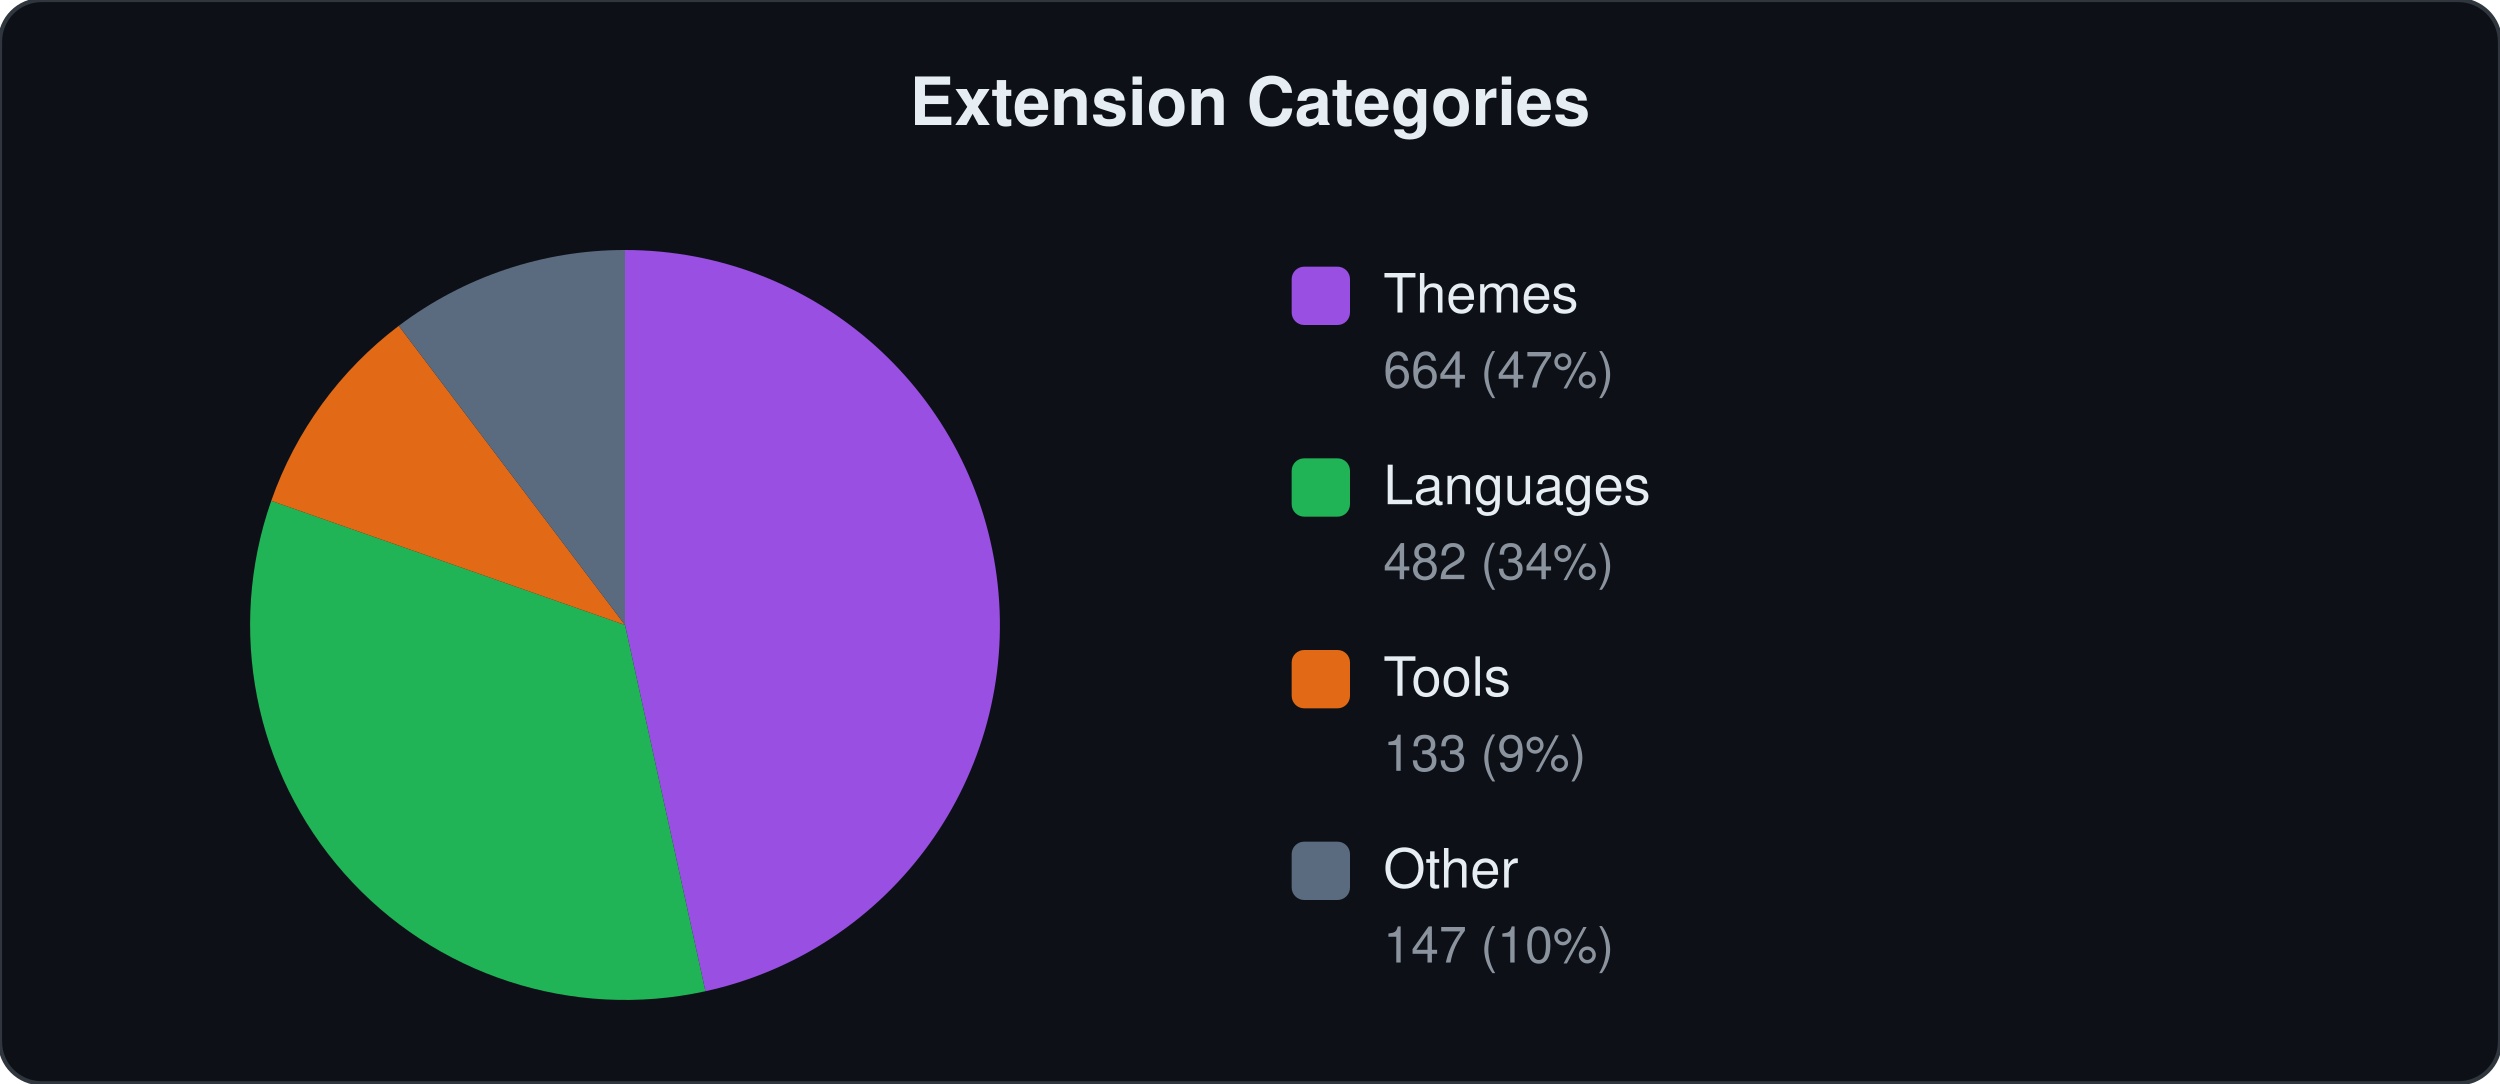
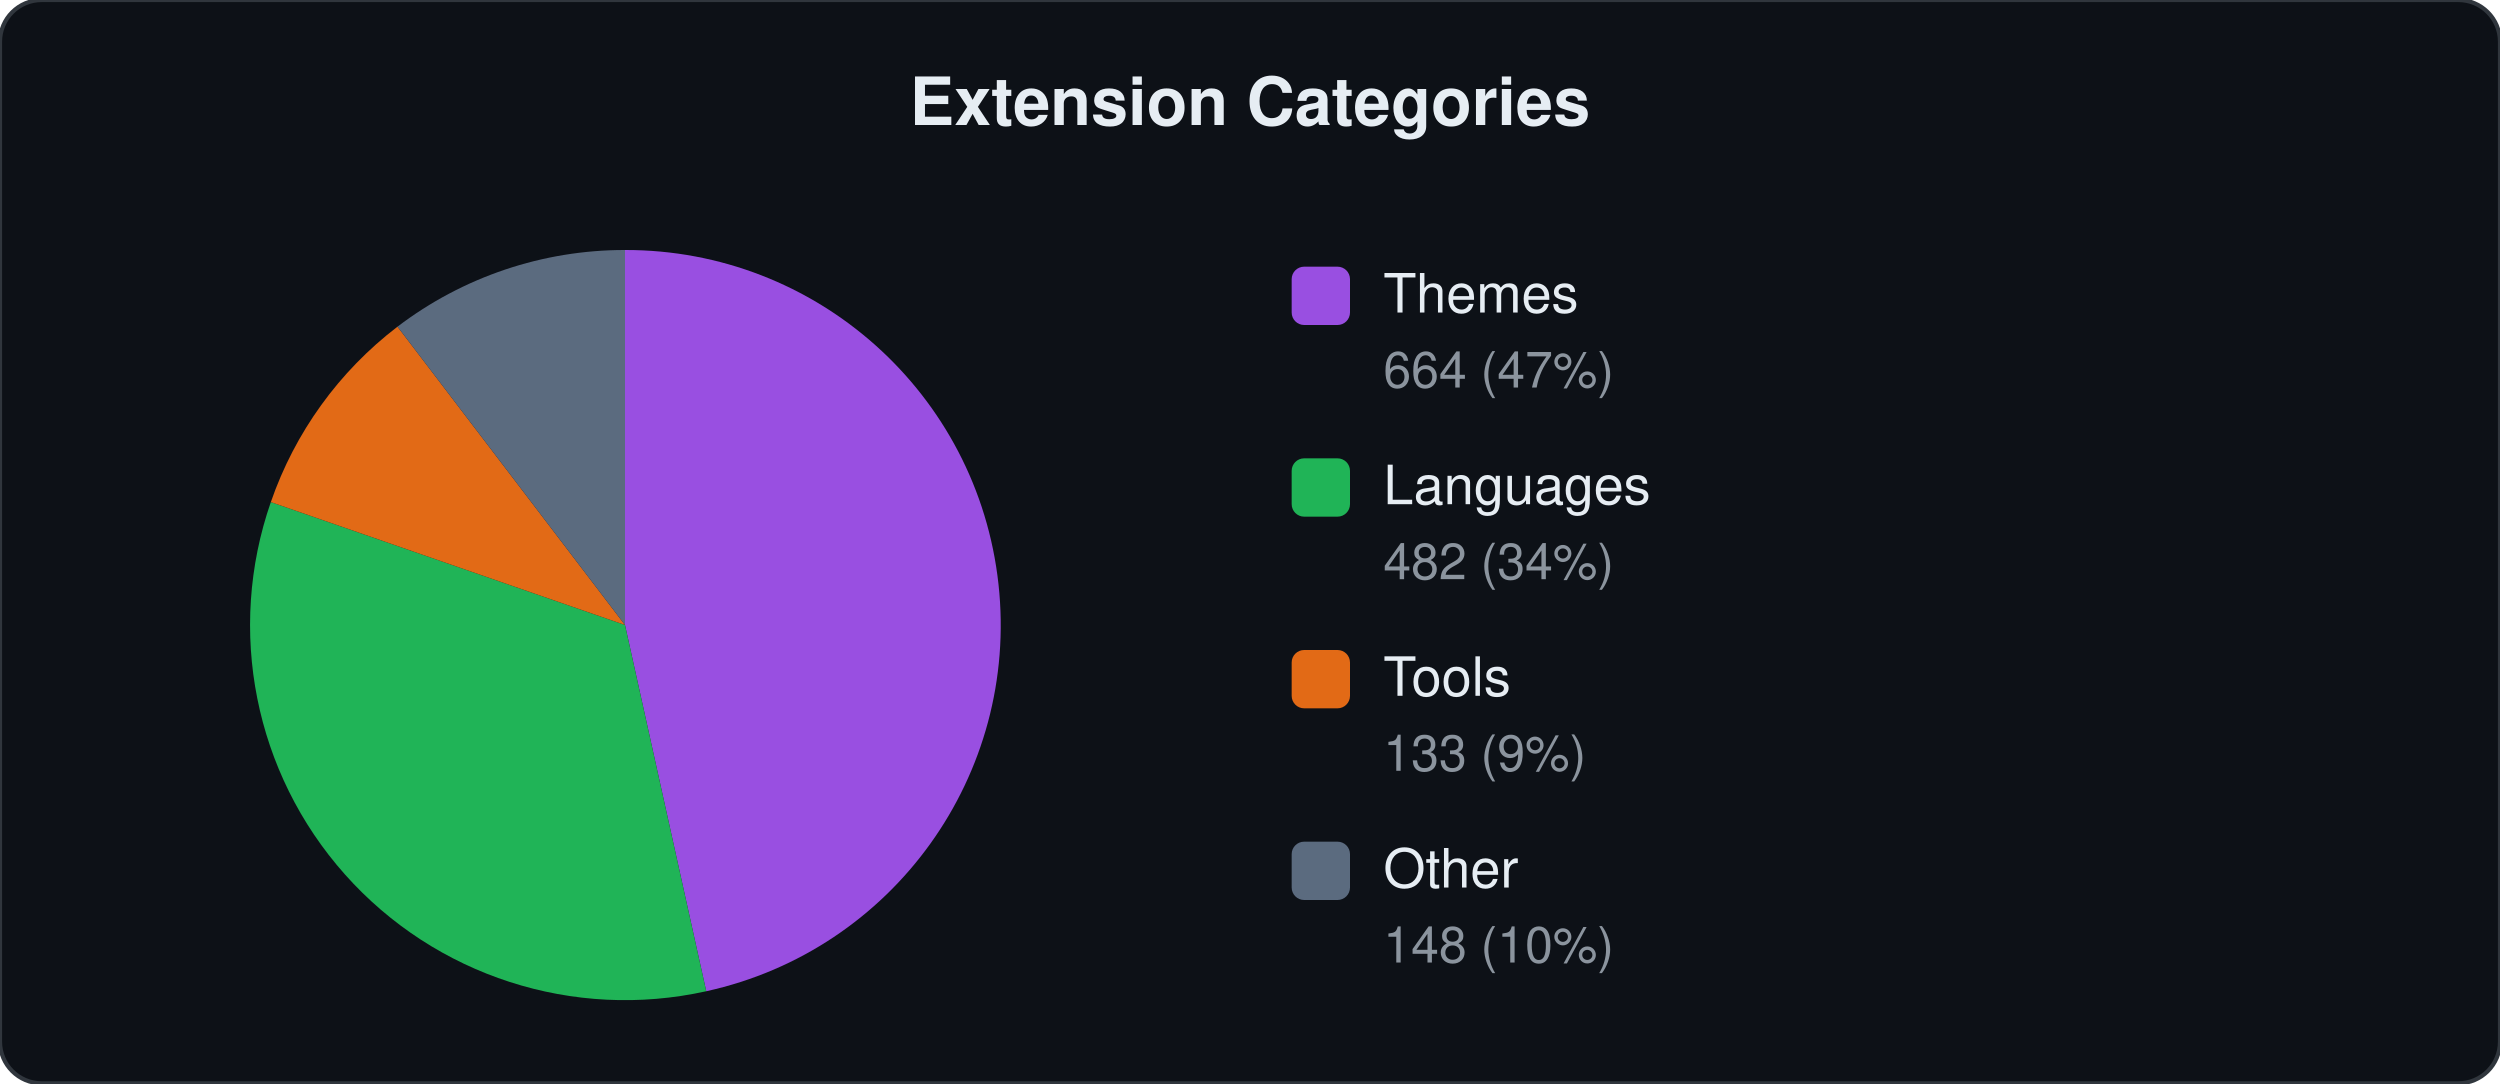
<svg xmlns="http://www.w3.org/2000/svg" viewBox="0 0 600 260" width="600" height="260">
  <style>text{font-family:-apple-system,BlinkMacSystemFont,"Segoe UI",Helvetica,Arial,sans-serif;fill:#e6edf3}.label{font-size:13px}.count{font-size:12px;fill:#8b949e}.title{font-size:16px;font-weight:600}</style>
  <rect width="600" height="260" rx="10" fill="#0d1117" stroke="#30363d" stroke-width="1" />
  <text x="300" y="30" text-anchor="middle" class="title">Extension Categories</text>
-   <path d="M150.0,150.0 L150.0,60.0 A90,90 0 0,1 169.3,237.9 Z" fill="#a855f7" opacity="0.9" />
-   <path d="M150.0,150.0 L169.3,237.9 A90,90 0 0,1 65.1,120.2 Z" fill="#22c55e" opacity="0.9" />
-   <path d="M150.0,150.0 L65.1,120.2 A90,90 0 0,1 95.7,78.2 Z" fill="#f97316" opacity="0.9" />
-   <path d="M150.0,150.0 L95.7,78.2 A90,90 0 0,1 150.0,60.0 Z" fill="#64748b" opacity="0.9" />
+   <path d="M150.0,150.0 L150.0,60.0 A90,90 0 0,1 169.5,237.9 Z" fill="#a855f7" opacity="0.9" />
+   <path d="M150.0,150.0 L169.5,237.9 A90,90 0 0,1 65.0,120.5 Z" fill="#22c55e" opacity="0.9" />
+   <path d="M150.0,150.0 L65.0,120.5 A90,90 0 0,1 95.4,78.4 Z" fill="#f97316" opacity="0.9" />
+   <path d="M150.0,150.0 L95.4,78.4 A90,90 0 0,1 150.0,60.0 Z" fill="#64748b" opacity="0.9" />
  <rect x="310" y="64" width="14" height="14" rx="3" fill="#a855f7" opacity="0.9" />
  <text x="332" y="75" class="label">Themes</text>
  <text x="332" y="93" class="count">664 (47%)</text>
  <rect x="310" y="110" width="14" height="14" rx="3" fill="#22c55e" opacity="0.9" />
  <text x="332" y="121" class="label">Languages</text>
  <text x="332" y="139" class="count">482 (34%)</text>
  <rect x="310" y="156" width="14" height="14" rx="3" fill="#f97316" opacity="0.9" />
  <text x="332" y="167" class="label">Tools</text>
  <text x="332" y="185" class="count">133 (9%)</text>
  <rect x="310" y="202" width="14" height="14" rx="3" fill="#64748b" opacity="0.9" />
  <text x="332" y="213" class="label">Other</text>
-   <text x="332" y="231" class="count">147 (10%)</text>
+   <text x="332" y="231" class="count">148 (10%)</text>
</svg>
